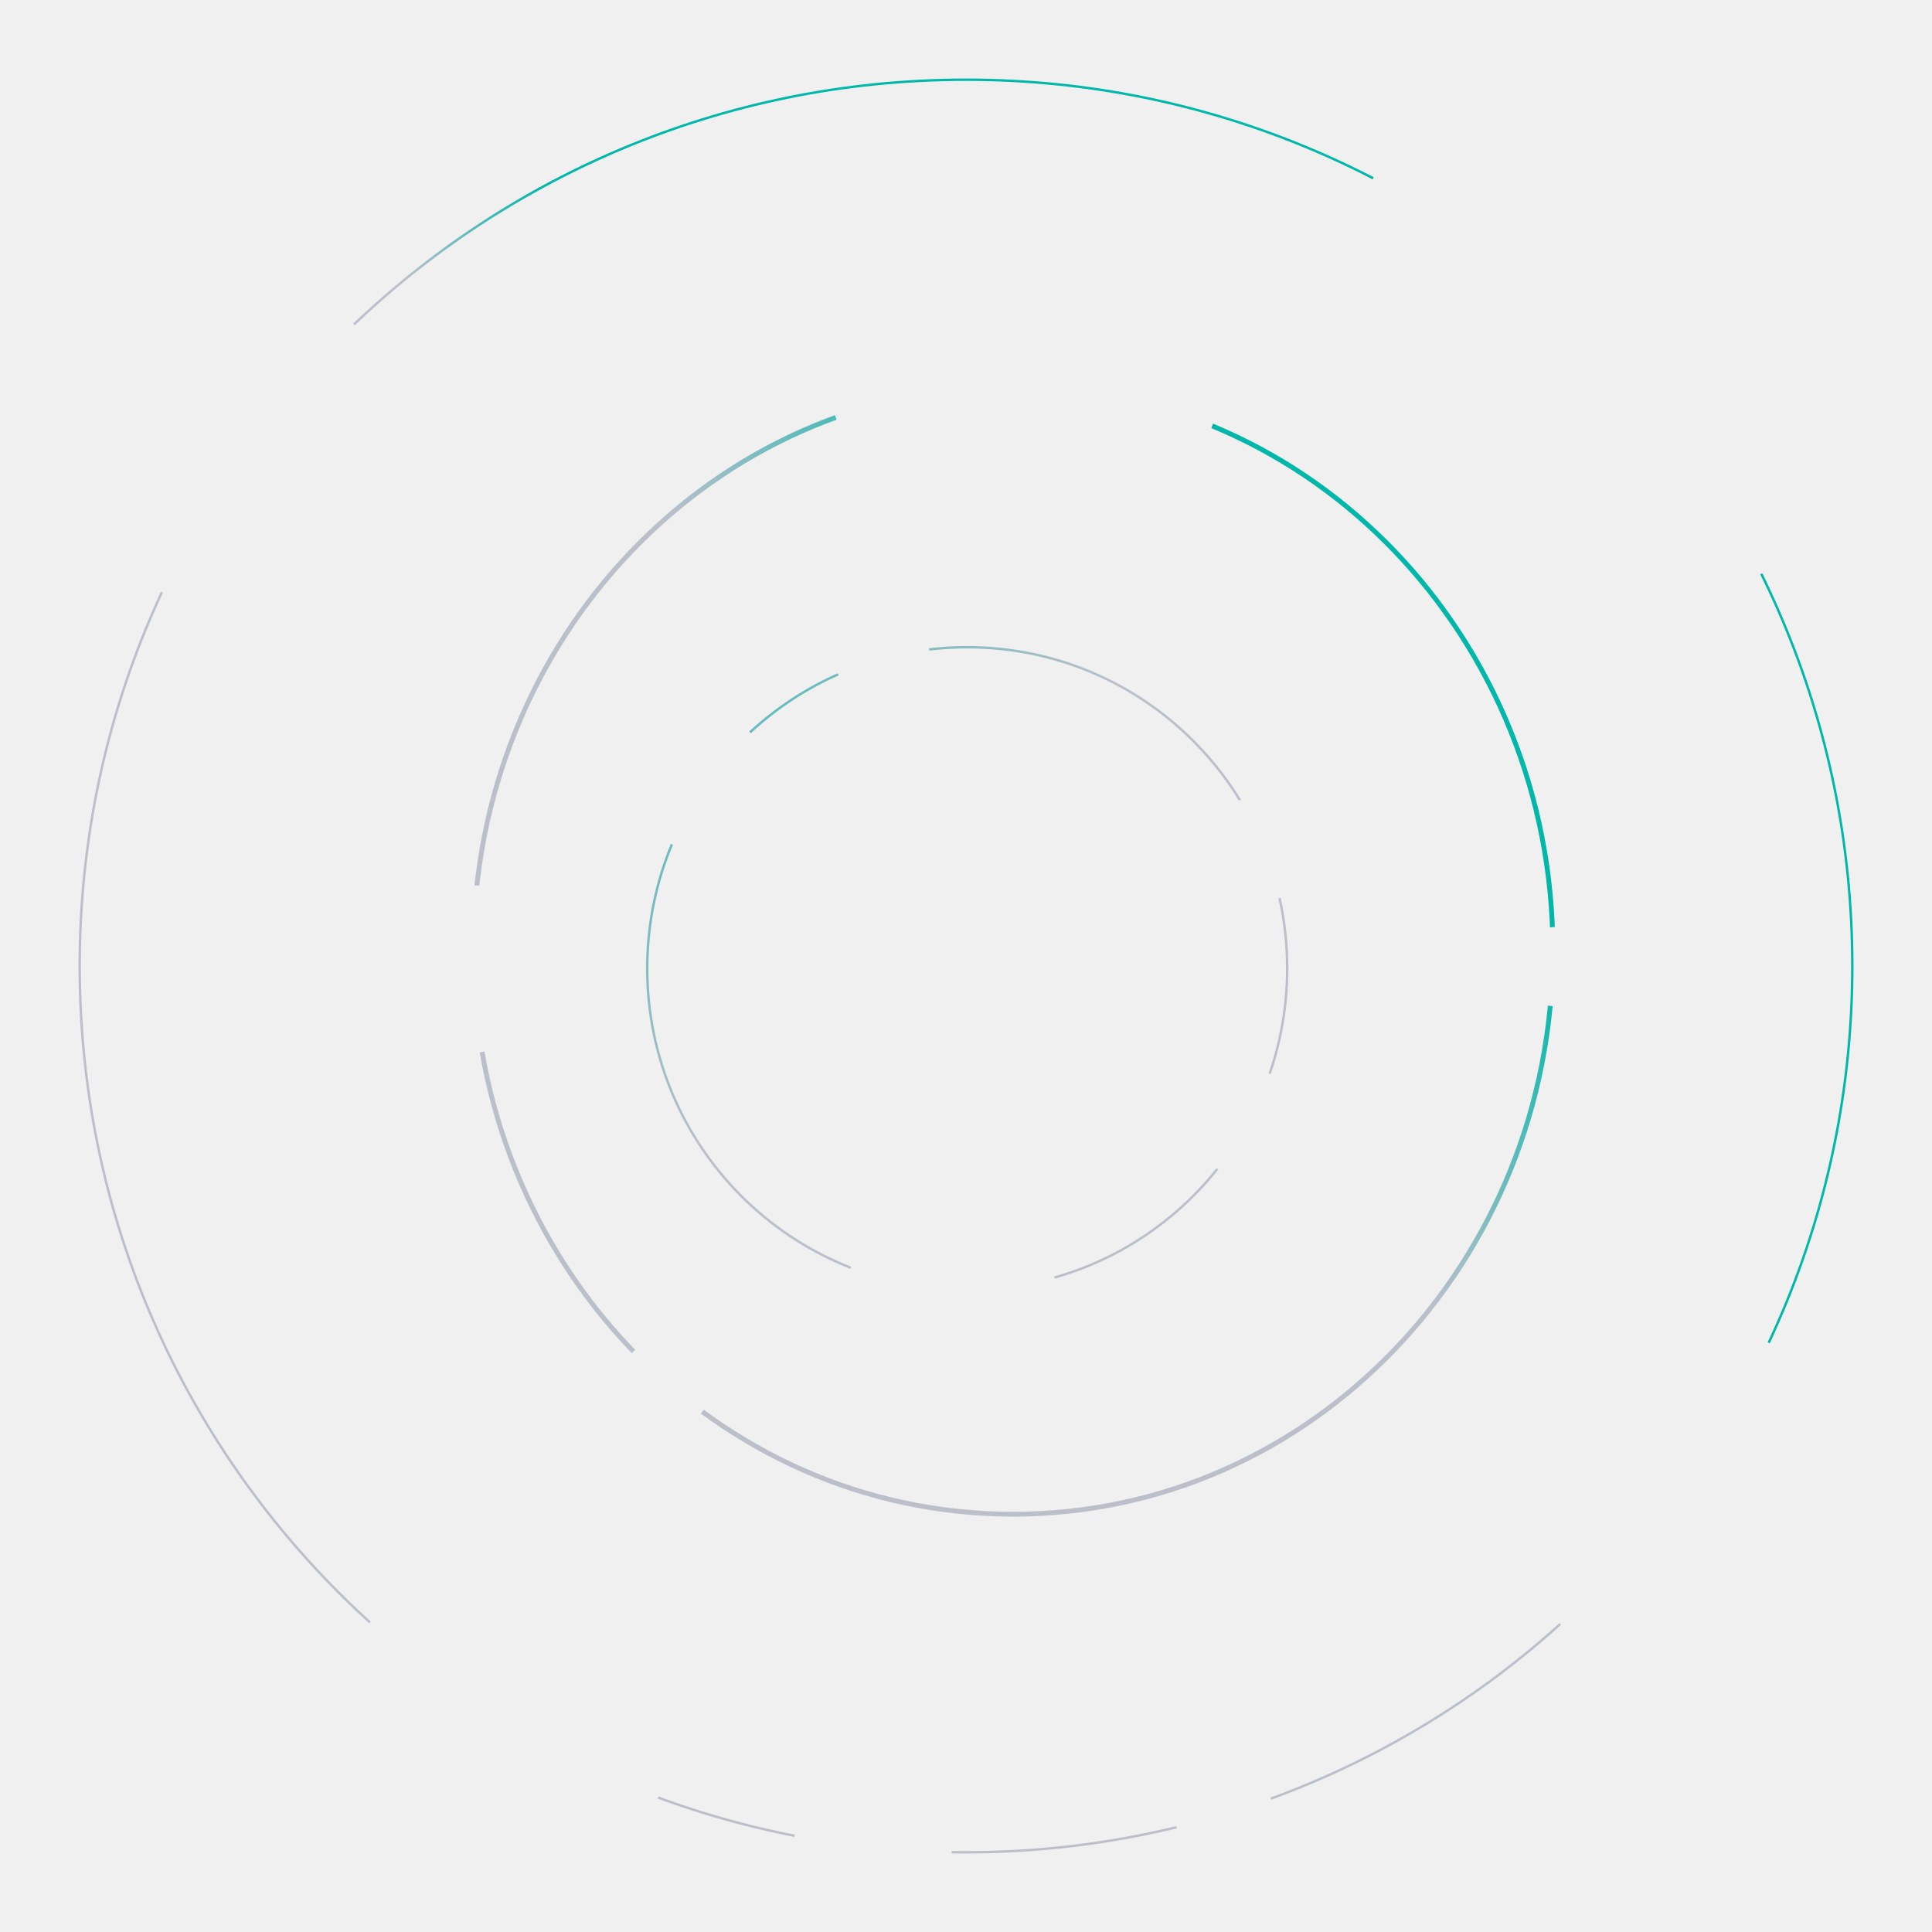
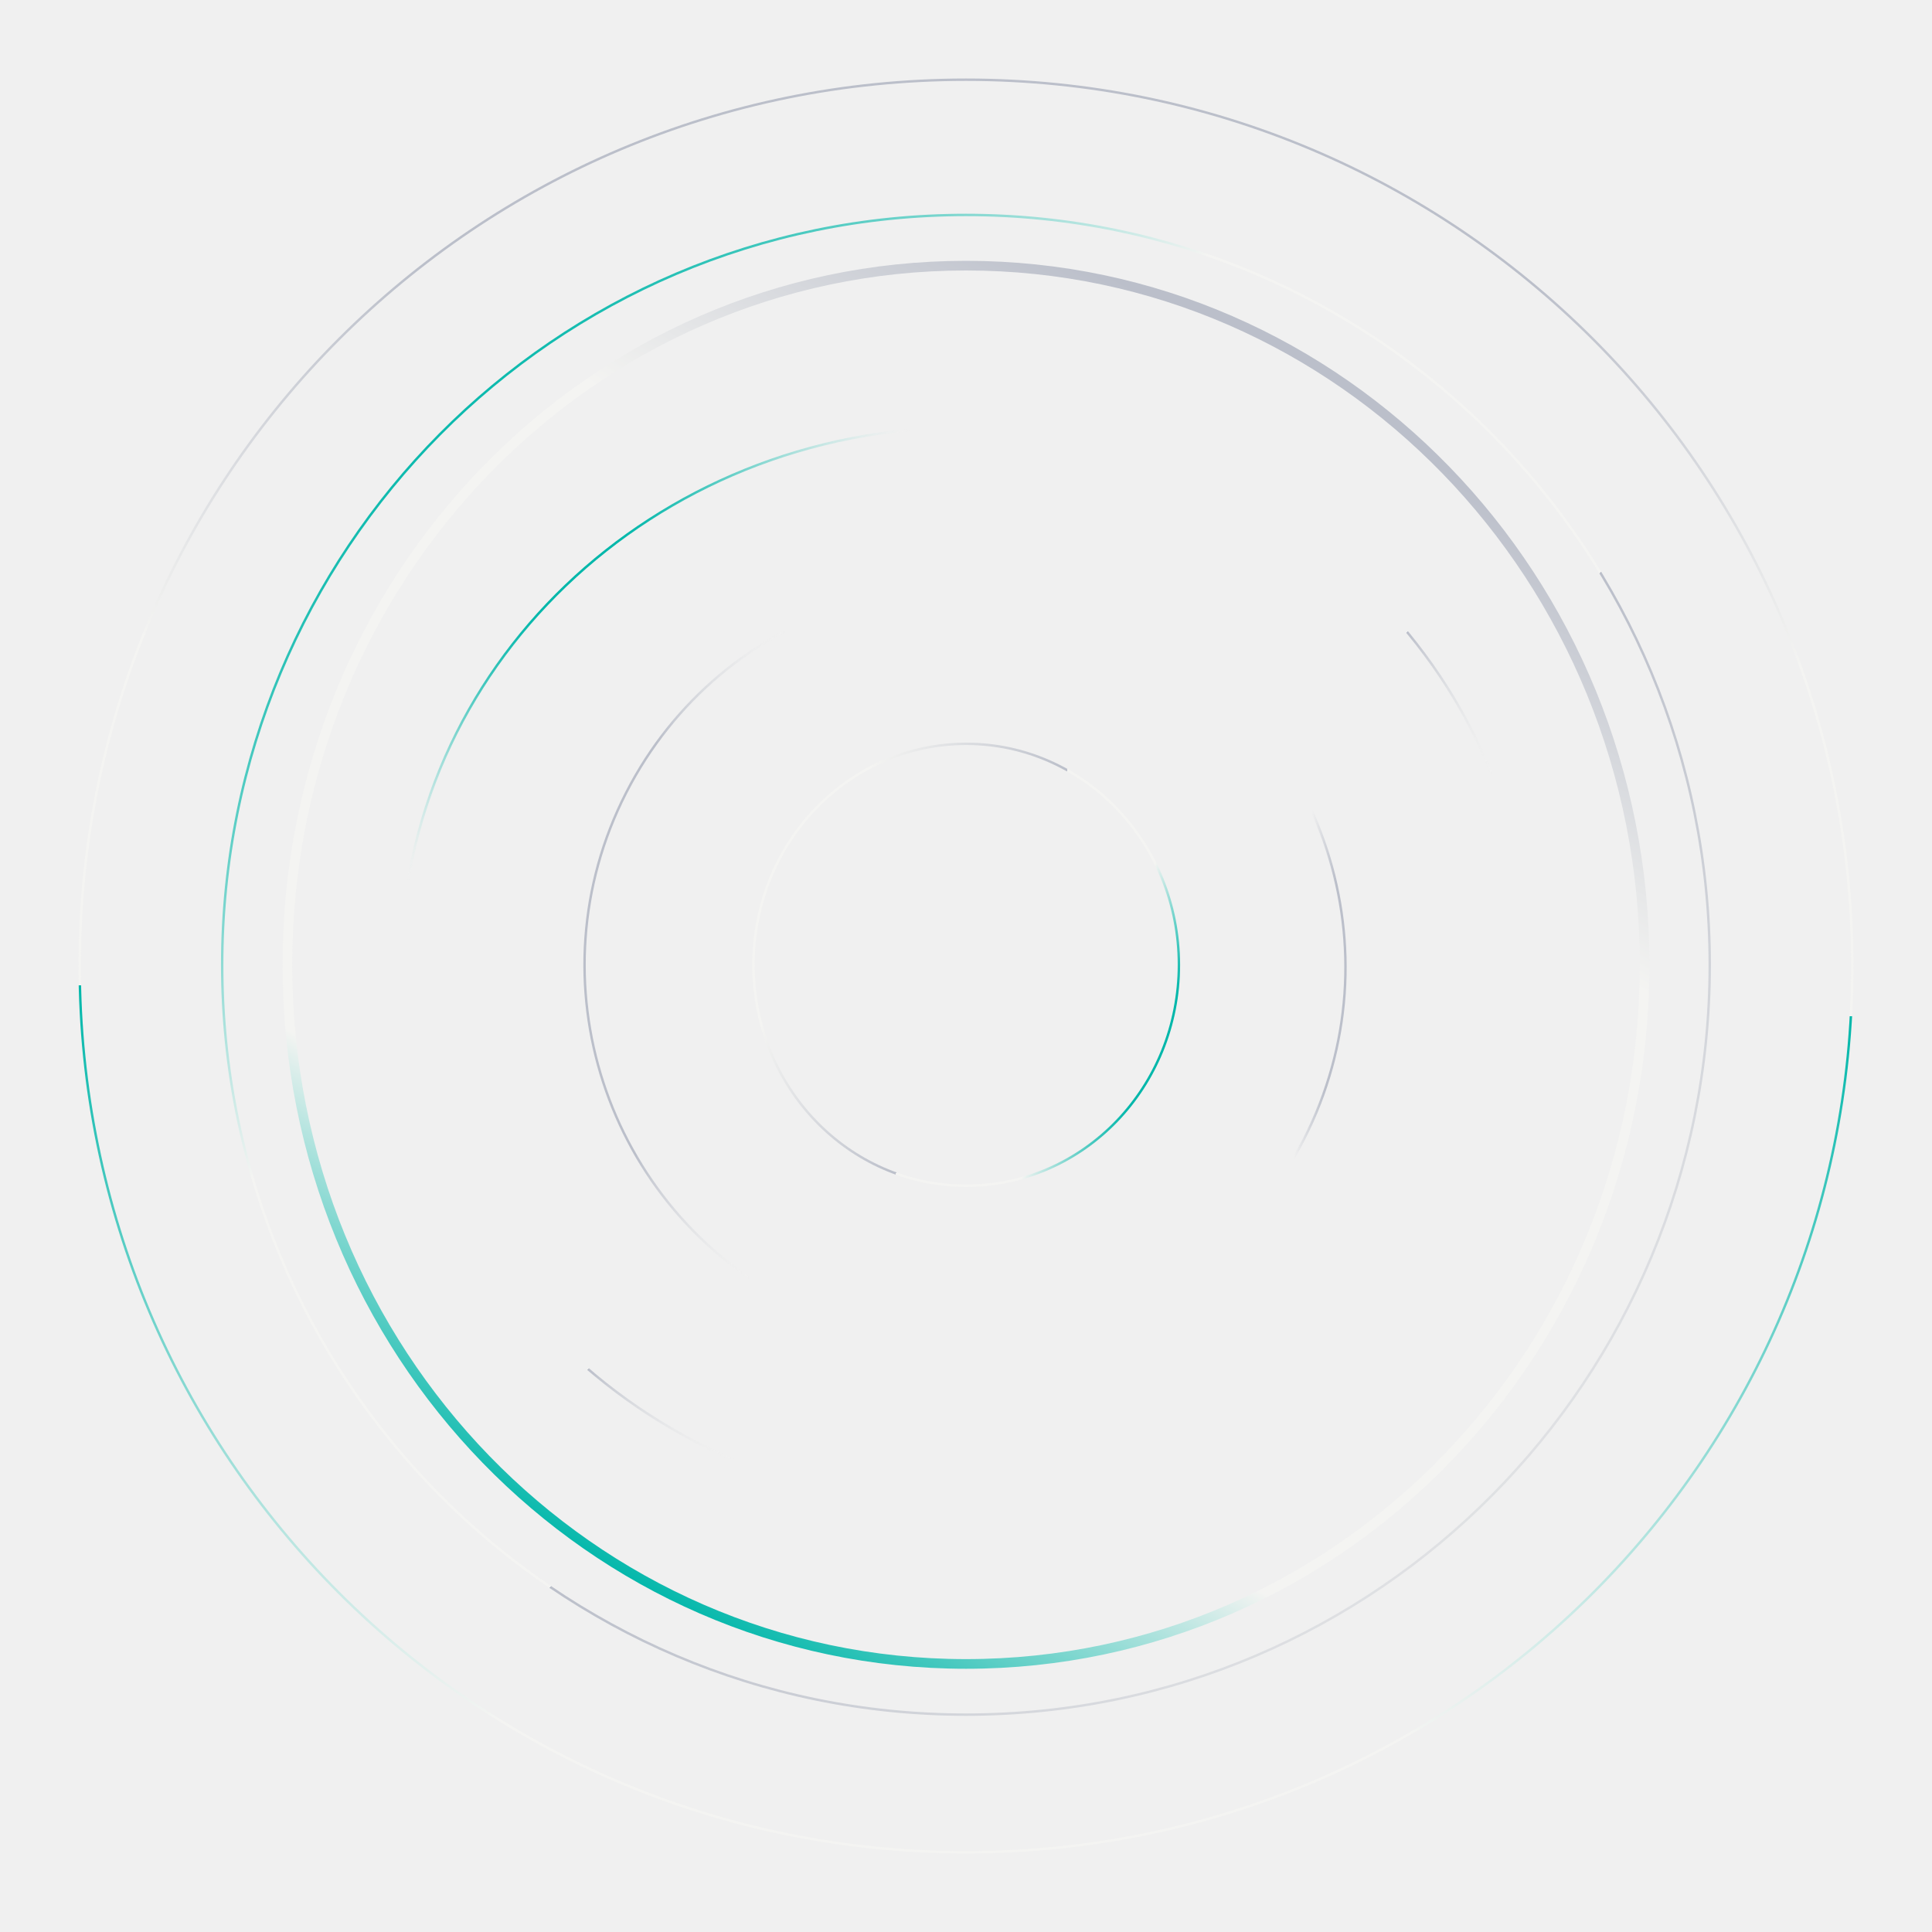
<svg xmlns="http://www.w3.org/2000/svg" viewBox="0 0 800 800" width="100%" height="100%">
  <defs>
-     <linearGradient id="grd1" gradientUnits="userSpaceOnUse" x1="491.64" y1="355.035" x2="363.72" y2="478.565">
+     <linearGradient id="grd21" gradientUnits="userSpaceOnUse" x1="427.273" y1="113.74" x2="416.767" y2="715.62">
+       <stop offset="0" stop-color="#bbbfca" />
+       <stop offset="0.26" stop-color="#f4f4f2" />
+       <stop offset="0.5" stop-color="#f4f4f2" />
+       <stop offset="0.5" stop-color="#00b7aa" />
+       <stop offset="1" stop-color="#f4f4f2" />
+     </linearGradient>
+     <linearGradient id="grd22" gradientUnits="userSpaceOnUse" x1="176.238" y1="172.835" x2="709.965" y2="725.525">
      <stop offset="0" stop-color="#00b7aa" />
-       <stop offset="0.373" stop-color="#bbbfca" />
+       <stop offset="0.23" stop-color="#f4f4f2" />
+       <stop offset="0.5" stop-color="#f4f4f2" />
+       <stop offset="0.5" stop-color="#bbbfca" />
+       <stop offset="1" stop-color="#f4f4f2" />
    </linearGradient>
-     <linearGradient id="grd2" gradientUnits="userSpaceOnUse" x1="562.22" y1="317.433" x2="305.56" y2="565.287">
+     <linearGradient id="grd23" gradientUnits="userSpaceOnUse" x1="267.497" y1="660.05" x2="554.983" y2="162.11">
      <stop offset="0" stop-color="#00b7aa" />
-       <stop offset="0.373" stop-color="#bbbfca" />
+       <stop offset="0.223" stop-color="#f4f4f2" />
+       <stop offset="0.735" stop-color="#f4f4f2" />
+       <stop offset="0.99" stop-color="#bbbfca" />
    </linearGradient>
-     <linearGradient id="grd3" gradientUnits="userSpaceOnUse" x1="223.64" y1="223.186" x2="651.68" y2="608.594">
+     <linearGradient id="grd24" gradientUnits="userSpaceOnUse" x1="248.493" y1="230.64" x2="578.527" y2="597.18">
      <stop offset="0" stop-color="#00b7aa" />
-       <stop offset="0.373" stop-color="#bbbfca" />
+       <stop offset="0.095" stop-color="#f4f4f2" stop-opacity="0" />
+       <stop offset="0.5" stop-color="#f4f4f2" stop-opacity="0" />
+       <stop offset="0.5" stop-color="#bbbfca" />
+       <stop offset="0.639" stop-color="#f4f4f2" stop-opacity="0" />
+       <stop offset="1" stop-color="#f4f4f2" stop-opacity="0" />
    </linearGradient>
-     <mask id="stripe2">
-       <rect x="0" y="0" width="100%" height="100%" fill="white" />
-       <path id="Layer 3" class="shp0" d="M125.15 112.92L174.94 162.64L109.33 268.19L38.36 229.6L125.15 112.92Z" />
-       <path id="Shape 1" class="shp0" d="M586 40L779.2 215.56L705.69 248.01L554.58 101.11L586 40Z" />
-       <path id="Shape 2" class="shp0" d="M183 636L296.12 706.81L248.56 782.21L114.93 717.63L183 636Z" />
-       <path id="Shape 3" class="shp0" d="M620.45 645.08L701.28 538.23L769.06 577.05L676.58 705.02L620.45 645.08Z" />
-       <path id="Layer 5" class="shp0" d="M162.6 367.99L241 365L245.28 425.19L165.37 443.38L162.6 367.99Z" />
-       <path id="Shape 5" class="shp0" d="M280.72 542.52L313.15 555.77L271.18 609.81L239.95 580.31L280.72 542.52Z" />
-       <path id="Shape 6" class="shp0" d="M479.64 725.92L516.87 712.02L532.12 765.4L494.51 786.35L479.64 725.92Z" />
-       <path id="Shape 7" class="shp0" d="M615 386L679.28 381.19L678.83 420L615 414L615 386Z" />
-       <path id="Shape 9" class="shp0" d="M332.13 129.31L517.97 134.64L488.96 210.07L356.17 204.32L332.13 129.31Z" />
-       <path id="Shape 10" class="shp0" d="M332.9 745.41L393 744L395.11 789.11L323 783L332.9 745.41Z" />
-       <path id="Shape 13" class="shp0" d="M293.75 283.78L326.67 321.93L297.73 358.88L253.93 338.12L293.75 283.78Z" />
-       <path id="Shape 14" class="shp0" d="M339.9 266.29L382 254L387.6 284.37L354.55 292.67L339.9 266.29Z" />
-       <path id="Shape 15" class="shp0" d="M488.91 342.02L542.19 318.67L549.99 365.43L512.86 377.3L488.91 342.02Z" />
-       <path id="Shape 16" class="shp0" d="M483.7 470.57L507.74 435.58L545.03 454.29L529.33 500.55L483.7 470.57Z" />
-       <path id="Shape 17" class="shp0" d="M359.04 505.86L428.42 506.57L444.93 551.71L342.79 551.57L359.04 505.86Z" />
-       <path id="Shape 18" class="shp0" d="M320.14 392.1L374.4 392.01L378.33 417.78L325.54 436.56L320.14 392.1Z" />
-       <path id="Shape 20" class="shp0" d="M376 335L399.7 330.65L399.44 367.54L383.85 369.26L376 335Z" />
-       <path id="Shape 21" class="shp0" d="M409.58 428.73L420.78 425.04L440.42 458.5L418.7 467.61L409.58 428.73Z" />
-     </mask>
+     <linearGradient id="grd25" gradientUnits="userSpaceOnUse" x1="550.809" y1="410.573" x2="267.278" y2="395.714">
+       <stop offset="0" stop-color="#bbbfca" />
+       <stop offset="0.04" stop-color="#bbbfca" stop-opacity="0" />
+       <stop offset="0.611" stop-color="#f4f4f2" stop-opacity="0" />
+       <stop offset="0.82" stop-color="#f4f4f2" stop-opacity="0" />
+       <stop offset="1" stop-color="#bbbfca" />
+     </linearGradient>
+     <linearGradient id="grd26" gradientUnits="userSpaceOnUse" x1="477.589" y1="435.648" x2="333.139" y2="374.332">
+       <stop offset="0" stop-color="#00b7aa" />
+       <stop offset="0.19" stop-color="#f4f4f2" />
+       <stop offset="0.5" stop-color="#f4f4f2" />
+       <stop offset="0.5" stop-color="#bbbfca" />
+       <stop offset="0.982" stop-color="#f4f4f2" />
+     </linearGradient>
  </defs>
  <style>
		tspan { white-space:pre }
-     .shp0 { fill: black } 
-     .shp200 { fill: none;stroke: url(#grd1);stroke-linecap:round } 
- 		.shp21 { fill: none;stroke: url(#grd2);stroke-linecap:round;stroke-width: 2 } 
- 		.shp22 { fill: none;stroke: url(#grd3);stroke-linecap:round } 
- 		.shp23 { fill: none;stroke: url(#grd4);stroke-linecap:round;stroke-width: 2 }  
+ 		.shp20 { fill: none;stroke: url(#grd21);stroke-linecap:round } 
+ 		.shp21 { fill: none;stroke: url(#grd22);stroke-linecap:round } 
+ 		.shp22 { fill: none;stroke: url(#grd23);stroke-width: 4 } 
+ 		.shp23 { fill: none;stroke: url(#grd24);stroke-linecap:round } 
+ 		.shp24 { fill: none;stroke: url(#grd25);stroke-linecap:round } 
+ 		.shp25 { fill: none;stroke: url(#grd26);stroke-linecap:round } 
	</style>
-   <g>
-     <g mask="url(#stripe2)">
-       <path id="Layer 1" class="shp200" d="M400 767C197.05 767 33 602.95 33 400C33 197.05 197.05 33 400 33C602.95 33 767 197.05 767 400C767 602.95 602.95 767 400 767Z" />
-       <path id="Layer 4" class="shp21" d="M419.5 627C295.9 627 196 522.63 196 393.5C196 264.37 295.9 160 419.5 160C543.1 160 643 264.37 643 393.5C643 522.63 543.1 627 419.5 627Z" />
-       <path id="Shape 11" class="shp22" d="M400.5 534C327.23 534 268 474.55 268 401C268 327.45 327.23 268 400.5 268C473.77 268 533 327.45 533 401C533 474.55 473.77 534 400.5 534Z" />
-       <path id="Shape 12" class="shp23" d="M400.5 452C370.91 452 347 428.98 347 400.5C347 372.02 370.91 349 400.5 349C430.09 349 454 372.02 454 400.5C454 428.98 430.09 452 400.5 452Z" />
-     </g>
+   <g id="circles2">
+     <path id="s51" class="shp20" d="M400 767C197.05 767 33 602.95 33 400C33 197.05 197.05 33 400 33C602.95 33 767 197.05 767 400C767 602.95 602.95 767 400 767Z" />
+     <path id="s5" class="shp21" d="M399.98 710C229.67 710 92 571.21 92 399.5C92 227.79 229.67 89 399.98 89C570.3 89 707.97 227.79 707.97 399.5C707.97 571.21 570.3 710 399.98 710Z" />
+     <path id="s4" class="shp22" d="M400 689C244.61 689 119 559.59 119 399.5C119 239.41 244.61 110 400 110C555.39 110 681 239.41 681 399.5C681 559.59 555.39 689 400 689Z" />
+     <path id="s3" class="shp23" d="M399.5 624C270.37 624 166 524.1 166 400.5C166 276.9 270.37 177 399.5 177C528.63 177 633 276.9 633 400.5C633 524.1 528.63 624 399.5 624Z" />
+     <path id="s2" class="shp24" d="M328.15 539.8C250.55 500.15 219.75 405.6 259.26 328.29C298.77 250.98 393.43 220.54 471.03 260.2C548.64 299.85 579.43 394.4 539.92 471.71C500.42 549.02 405.76 579.46 328.15 539.8Z" />
+     <path id="s1" class="shp25" d="M400.08 491C351.37 491 312 450.1 312 399.5C312 348.9 351.37 308 400.08 308C448.79 308 488.16 348.9 488.16 399.5C488.16 450.1 448.79 491 400.08 491Z" />
  </g>
</svg>
